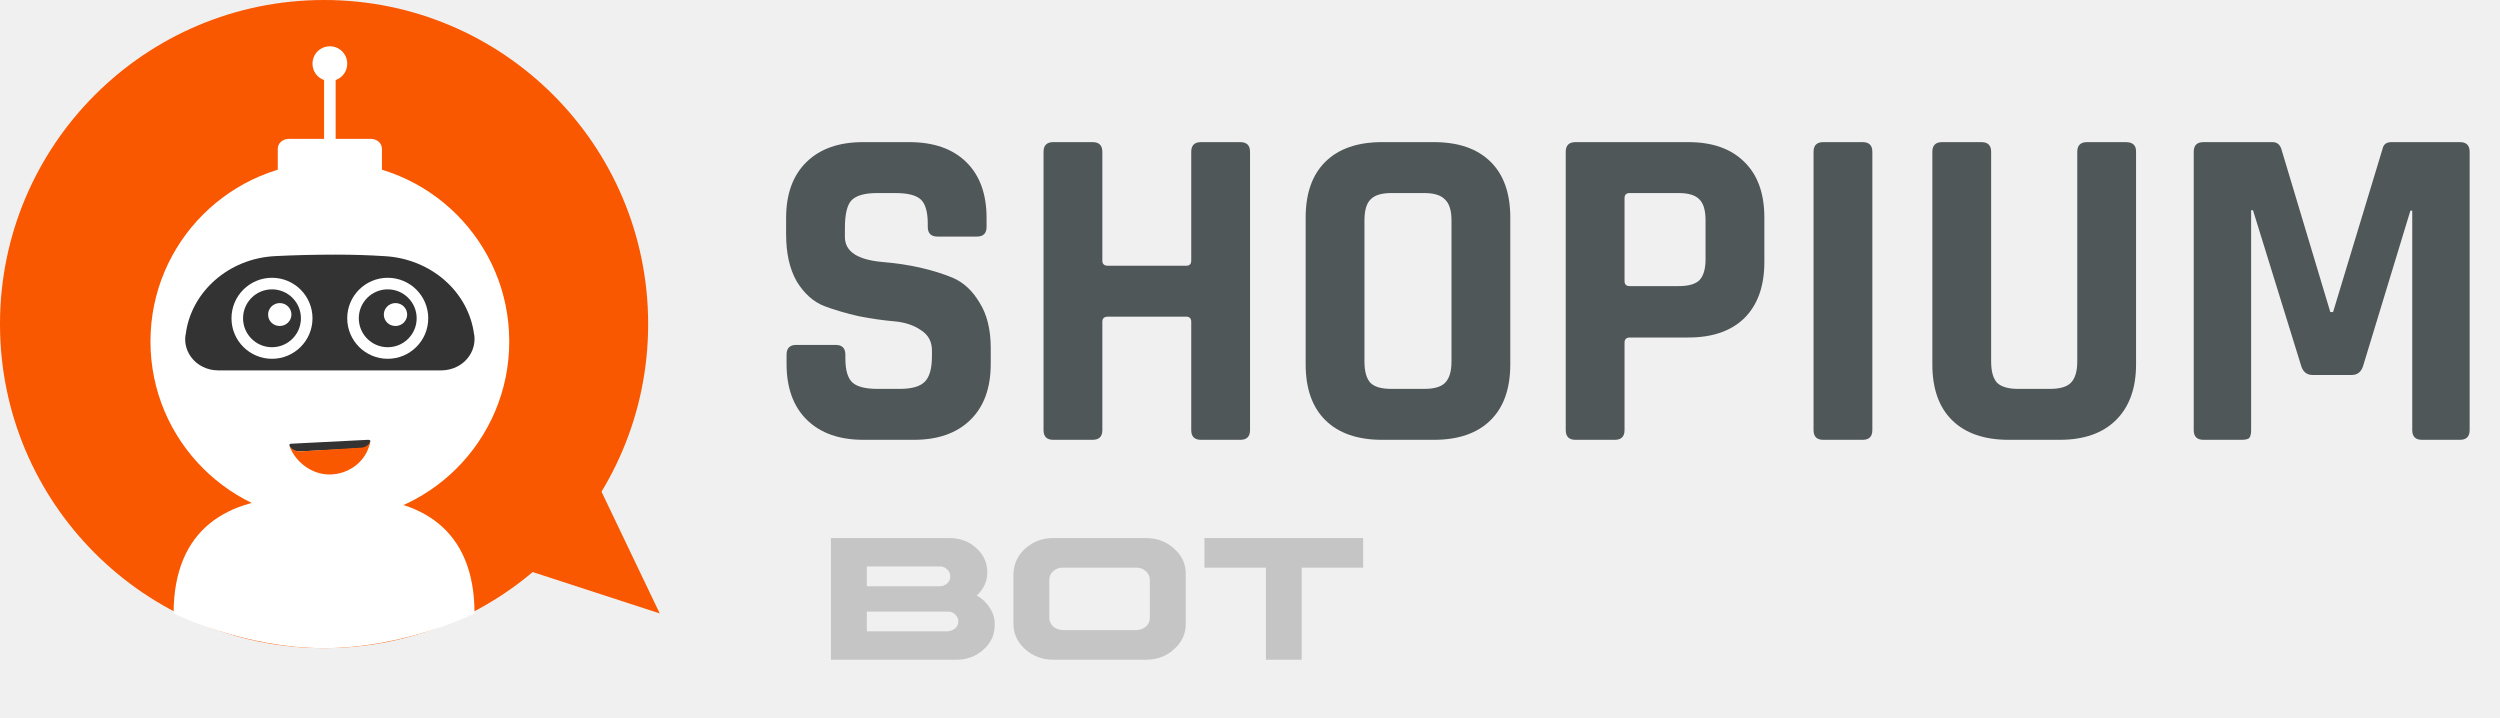
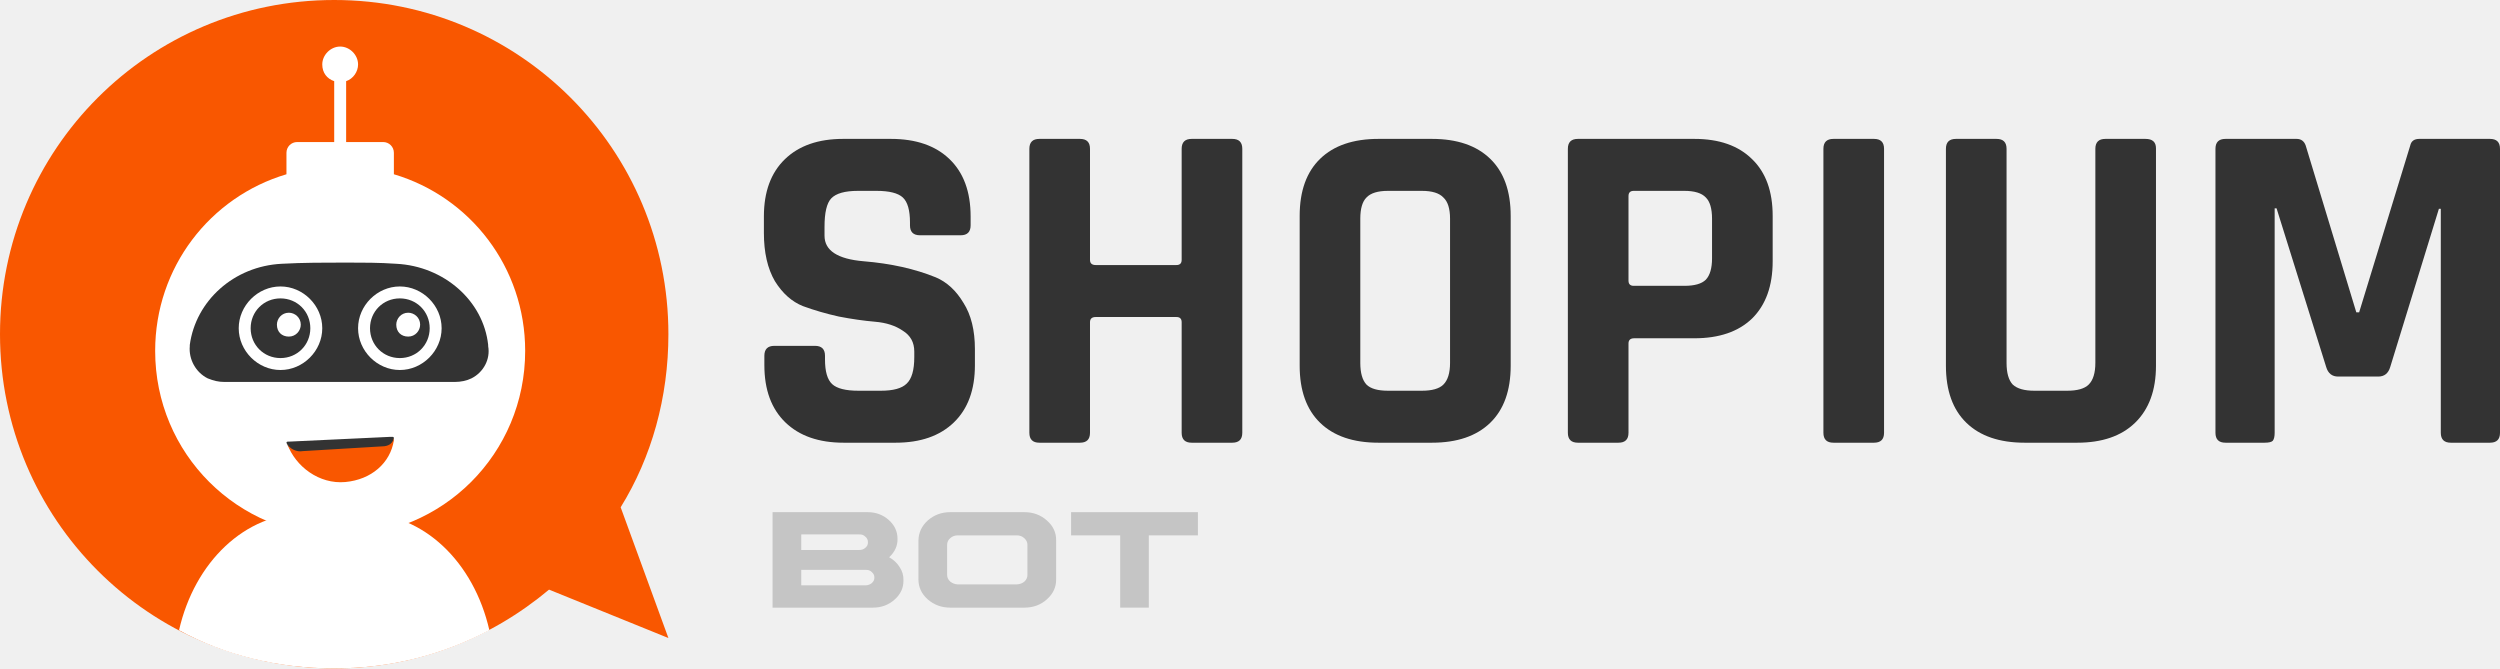
- <svg xmlns="http://www.w3.org/2000/svg" width="216" height="62" viewBox="0 0 216 62" fill="none">
-   <path d="M56 28C56 43.464 43.464 56 28 56C12.536 56 0 43.464 0 28C0 12.536 12.536 0 28 0C43.464 0 56 12.536 56 28Z" fill="#F95700" />
-   <circle cx="28.5" cy="29.5" r="15.5" fill="white" />
-   <path d="M25.661 43C19.797 43 15 45.588 15 53C15 53 21 56 28 56C35 56 41 53 41 53C41 45.588 36.203 43 30.339 43H25.661Z" fill="white" />
-   <path d="M39.496 31.675C39.078 31.892 38.596 32 38.135 32H18.849C18.368 32 17.907 31.892 17.488 31.675C16.462 31.154 15.876 30.069 16.022 28.985L16.043 28.898C16.504 25.21 19.75 22.347 23.728 22.13C25.404 22.043 27.183 22 29.026 22C30.471 22 31.853 22.043 33.214 22.13C37.214 22.347 40.481 25.189 40.962 28.898C40.962 28.92 40.983 28.985 40.983 28.985C41.109 30.091 40.523 31.154 39.496 31.675Z" fill="#333333" />
-   <path d="M36.5 27.5C36.5 29.157 35.157 30.5 33.5 30.5C31.843 30.5 30.5 29.157 30.5 27.5C30.5 25.843 31.843 24.5 33.5 24.5C35.157 24.5 36.5 25.843 36.5 27.5Z" fill="#333333" stroke="white" />
-   <path d="M35.18 27.176C35.18 27.709 34.74 28.165 34.172 28.165C33.603 28.165 33.163 27.734 33.163 27.176C33.163 26.643 33.603 26.186 34.172 26.186C34.74 26.186 35.18 26.643 35.18 27.176Z" fill="white" />
-   <path d="M26.5 27.5C26.5 29.157 25.157 30.5 23.5 30.5C21.843 30.5 20.5 29.157 20.5 27.5C20.5 25.843 21.843 24.5 23.5 24.5C25.157 24.5 26.5 25.843 26.5 27.5Z" fill="#333333" stroke="white" />
-   <path d="M25.18 27.176C25.18 27.709 24.74 28.165 24.172 28.165C23.603 28.165 23.163 27.734 23.163 27.176C23.163 26.643 23.603 26.186 24.172 26.186C24.74 26.186 25.18 26.643 25.18 27.176Z" fill="white" />
-   <path d="M29 6H28V13H29V6Z" fill="white" />
-   <path d="M32.054 16H24.946C24.421 16 24 15.621 24 15.147V12.853C24 12.379 24.421 12 24.946 12H32.054C32.579 12 33 12.379 33 12.853V15.147C33 15.621 32.579 16 32.054 16Z" fill="white" />
-   <path d="M30 5.5C30 6.333 29.333 7 28.5 7C27.667 7 27 6.333 27 5.5C27 4.667 27.667 4 28.5 4C29.333 4 30 4.667 30 5.5Z" fill="white" />
-   <path d="M31.931 38.361C31.886 38.566 31.611 38.709 31.245 38.733L25.984 38.997C25.595 39.021 25.229 38.901 25.114 38.709C25.069 38.625 25.023 38.541 25 38.444C25 38.42 25 38.396 25.046 38.372C25.069 38.348 25.114 38.336 25.16 38.336L31.794 38C31.84 38 31.886 38 31.931 38.024C31.977 38.036 32 38.06 32 38.084C32 38.18 31.954 38.277 31.931 38.361Z" fill="#333333" />
-   <path d="M32 38C31.836 39.547 30.502 40.832 28.769 40.984C27.06 41.137 25.515 39.959 25 38.5C25.14 38.805 25.625 39.044 26 39L31.251 38.675C31.649 38.632 31.977 38.37 32 38Z" fill="#F95700" />
-   <path d="M51.261 41L57 53L45 49.093L51.261 41Z" fill="#F95700" />
-   <path d="M71.791 46.488V57H82.637C83.551 57 84.33 56.707 84.975 56.121C85.631 55.535 85.953 54.826 85.941 53.994C85.959 53.467 85.821 52.98 85.528 52.535C85.247 52.078 84.869 51.718 84.394 51.454C85.01 50.874 85.311 50.2 85.3 49.433C85.3 48.618 84.983 47.924 84.351 47.35C83.718 46.775 82.953 46.488 82.057 46.488H71.791ZM74.894 48.94H81.16C81.424 48.923 81.644 49.005 81.819 49.187C82.013 49.345 82.106 49.55 82.101 49.802C82.112 50.042 82.022 50.244 81.828 50.408C81.652 50.572 81.43 50.654 81.16 50.654H74.894V48.94ZM74.894 52.843H81.855C82.124 52.825 82.347 52.907 82.522 53.089C82.716 53.259 82.807 53.461 82.795 53.695C82.807 53.918 82.716 54.117 82.522 54.293C82.347 54.445 82.124 54.53 81.855 54.548H74.894V52.843ZM90.995 46.488C90.064 46.488 89.255 46.793 88.569 47.402C87.913 48.012 87.576 48.75 87.559 49.617V53.88C87.559 54.741 87.893 55.477 88.561 56.086C89.246 56.695 90.058 57 90.995 57H99.002C99.969 57 100.78 56.698 101.437 56.095C102.122 55.48 102.459 54.741 102.447 53.88V49.617C102.465 48.75 102.131 48.012 101.445 47.402C100.777 46.793 99.963 46.488 99.002 46.488H90.995ZM91.821 49.046H98.185C98.507 49.04 98.779 49.143 99.002 49.353C99.231 49.553 99.345 49.802 99.345 50.101V53.388C99.351 53.675 99.239 53.924 99.011 54.135C98.794 54.322 98.519 54.425 98.185 54.442H91.821C91.505 54.425 91.232 54.322 91.004 54.135C90.775 53.924 90.661 53.675 90.661 53.388V50.101C90.661 49.802 90.772 49.553 90.995 49.353C91.23 49.143 91.505 49.04 91.821 49.046ZM104.064 46.488V49.046H109.373V57H112.467V49.046H117.775V46.488H104.064Z" fill="#C5C5C5" />
-   <path d="M67.96 31.44V30.64C67.96 30.08 68.24 29.8 68.8 29.8H72.2C72.76 29.8 73.04 30.08 73.04 30.64V30.96C73.04 31.973 73.24 32.667 73.64 33.04C74.04 33.413 74.773 33.6 75.84 33.6H77.72C78.76 33.6 79.48 33.4 79.88 33C80.307 32.6 80.52 31.853 80.52 30.76V30.28C80.52 29.507 80.2 28.92 79.56 28.52C78.947 28.093 78.173 27.84 77.24 27.76C76.307 27.68 75.293 27.533 74.2 27.32C73.133 27.08 72.133 26.787 71.2 26.44C70.267 26.067 69.48 25.36 68.84 24.32C68.227 23.253 67.92 21.893 67.92 20.24V18.84C67.92 16.76 68.507 15.147 69.68 14C70.853 12.853 72.48 12.28 74.56 12.28H78.56C80.667 12.28 82.307 12.853 83.48 14C84.653 15.147 85.24 16.76 85.24 18.84V19.6C85.24 20.16 84.96 20.44 84.4 20.44H81C80.44 20.44 80.16 20.16 80.16 19.6V19.36C80.16 18.32 79.96 17.613 79.56 17.24C79.16 16.867 78.427 16.68 77.36 16.68H75.8C74.707 16.68 73.96 16.893 73.56 17.32C73.187 17.72 73 18.52 73 19.72V20.48C73 21.733 74.093 22.453 76.28 22.64C78.547 22.827 80.56 23.28 82.32 24C83.253 24.4 84.027 25.12 84.64 26.16C85.28 27.173 85.6 28.48 85.6 30.08V31.44C85.6 33.52 85.013 35.133 83.84 36.28C82.667 37.427 81.04 38 78.96 38H74.6C72.52 38 70.893 37.427 69.72 36.28C68.547 35.133 67.96 33.52 67.96 31.44ZM94.403 38H91.002C90.442 38 90.162 37.72 90.162 37.16V13.12C90.162 12.56 90.442 12.28 91.002 12.28H94.403C94.963 12.28 95.243 12.56 95.243 13.12V22.52C95.243 22.813 95.403 22.96 95.722 22.96H102.483C102.776 22.96 102.923 22.813 102.923 22.52V13.12C102.923 12.56 103.203 12.28 103.763 12.28H107.163C107.723 12.28 108.003 12.56 108.003 13.12V37.16C108.003 37.72 107.723 38 107.163 38H103.763C103.203 38 102.923 37.72 102.923 37.16V27.8C102.923 27.507 102.776 27.36 102.483 27.36H95.722C95.403 27.36 95.243 27.507 95.243 27.8V37.16C95.243 37.72 94.963 38 94.403 38ZM120.209 33.6H123.049C123.903 33.6 124.503 33.427 124.849 33.08C125.223 32.707 125.409 32.093 125.409 31.24V19.04C125.409 18.187 125.223 17.587 124.849 17.24C124.503 16.867 123.903 16.68 123.049 16.68H120.209C119.356 16.68 118.756 16.867 118.409 17.24C118.063 17.587 117.889 18.187 117.889 19.04V31.24C117.889 32.093 118.063 32.707 118.409 33.08C118.756 33.427 119.356 33.6 120.209 33.6ZM123.889 38H119.409C117.303 38 115.676 37.44 114.529 36.32C113.383 35.2 112.809 33.587 112.809 31.48V18.8C112.809 16.693 113.383 15.08 114.529 13.96C115.676 12.84 117.303 12.28 119.409 12.28H123.889C125.996 12.28 127.623 12.84 128.769 13.96C129.916 15.08 130.489 16.693 130.489 18.8V31.48C130.489 33.587 129.916 35.2 128.769 36.32C127.623 37.44 125.996 38 123.889 38ZM139.52 38H136.12C135.56 38 135.28 37.72 135.28 37.16V13.12C135.28 12.56 135.56 12.28 136.12 12.28H145.88C147.96 12.28 149.573 12.853 150.72 14C151.866 15.12 152.44 16.72 152.44 18.8V22.64C152.44 24.72 151.866 26.333 150.72 27.48C149.573 28.6 147.96 29.16 145.88 29.16H140.84C140.52 29.16 140.36 29.307 140.36 29.6V37.16C140.36 37.72 140.08 38 139.52 38ZM140.8 24.72H145.04C145.893 24.72 146.493 24.547 146.84 24.2C147.186 23.827 147.36 23.227 147.36 22.4V19.04C147.36 18.187 147.186 17.587 146.84 17.24C146.493 16.867 145.893 16.68 145.04 16.68H140.8C140.506 16.68 140.36 16.827 140.36 17.12V24.28C140.36 24.573 140.506 24.72 140.8 24.72ZM161.771 13.12V37.16C161.771 37.72 161.491 38 160.931 38H157.531C156.971 38 156.691 37.72 156.691 37.16V13.12C156.691 12.56 156.971 12.28 157.531 12.28H160.931C161.491 12.28 161.771 12.56 161.771 13.12ZM180.315 12.28H183.675C184.261 12.28 184.555 12.547 184.555 13.08V31.48C184.555 33.56 183.968 35.173 182.795 36.32C181.648 37.44 180.035 38 177.955 38H173.555C171.448 38 169.821 37.44 168.675 36.32C167.528 35.2 166.955 33.587 166.955 31.48V13.12C166.955 12.56 167.235 12.28 167.795 12.28H171.195C171.755 12.28 172.035 12.56 172.035 13.12V31.24C172.035 32.093 172.208 32.707 172.555 33.08C172.928 33.427 173.528 33.6 174.355 33.6H177.115C177.968 33.6 178.568 33.427 178.915 33.08C179.288 32.707 179.475 32.093 179.475 31.24V13.12C179.475 12.56 179.755 12.28 180.315 12.28ZM206.618 12.28H212.538C213.098 12.28 213.378 12.56 213.378 13.12V37.16C213.378 37.72 213.098 38 212.538 38H209.258C208.698 38 208.418 37.72 208.418 37.16V18.2H208.258L204.178 31.6C204.018 32.133 203.684 32.4 203.178 32.4H199.818C199.311 32.4 198.978 32.133 198.818 31.6L194.658 18.16H194.498V37.16C194.498 37.48 194.444 37.707 194.338 37.84C194.231 37.947 194.004 38 193.658 38H190.378C189.818 38 189.538 37.72 189.538 37.16V13.12C189.538 12.56 189.818 12.28 190.378 12.28H196.338C196.711 12.28 196.964 12.467 197.098 12.84L201.338 26.96H201.578L205.858 12.84C205.938 12.467 206.191 12.28 206.618 12.28Z" fill="#505759" />
+ <svg xmlns="http://www.w3.org/2000/svg" width="288" height="77" viewBox="0 0 288 77" fill="none">
+   <path d="M77 73.5L71.5 58.438C75.075 52.663 77 45.788 77 38.5C77 17.188 59.812 0 38.5 0C17.188 0 0 17.188 0 38.5C0 59.812 17.188 77 38.5 77C47.987 77 56.513 73.562 63.25 67.925L77 73.5Z" fill="#F95700" />
+   <path d="M45.375 20.075V17.6C45.375 16.913 44.825 16.363 44.138 16.363H39.875V9.35C40.7 9.075 41.25 8.25 41.25 7.425C41.25 6.325 40.288 5.363 39.188 5.363C38.087 5.363 37.125 6.325 37.125 7.425C37.125 8.388 37.675 9.075 38.5 9.35V16.363H34.237C33.55 16.363 33 16.913 33 17.6V20.075C24.2 22.688 17.875 30.8 17.875 40.425C17.875 52.25 27.363 61.737 39.188 61.737C51.013 61.737 60.5 52.25 60.5 40.425C60.5 30.8 54.175 22.688 45.375 20.075Z" fill="white" />
+   <path d="M56.375 72.6C50.875 75.487 44.962 77 38.5 77C32.038 77 25.85 75.487 20.625 72.6C22.413 64.763 28.188 59.125 35.2 59.125H41.8C48.812 59.125 54.587 64.763 56.375 72.6Z" fill="white" />
+   <path d="M54.312 43.587C53.763 43.862 53.075 44 52.388 44H25.85C25.163 44 24.613 43.862 23.925 43.587C22.55 42.9 21.725 41.388 21.863 39.875V39.737C22.55 34.65 26.95 30.663 32.45 30.387C34.925 30.25 37.4 30.25 39.875 30.25C41.8 30.25 43.725 30.25 45.65 30.387C51.15 30.663 55.688 34.65 56.237 39.737V39.875C56.513 41.388 55.688 42.9 54.312 43.587Z" fill="#333333" />
+   <path d="M50.187 37.812C50.187 40.15 48.4 41.938 46.062 41.938C43.725 41.938 41.937 40.15 41.937 37.812C41.937 35.475 43.725 33.688 46.062 33.688C48.4 33.688 50.187 35.475 50.187 37.812Z" fill="#333333" />
+   <path d="M46.062 42.625C43.45 42.625 41.25 40.425 41.25 37.812C41.25 35.2 43.45 33 46.062 33C48.675 33 50.875 35.2 50.875 37.812C50.875 40.425 48.675 42.625 46.062 42.625ZM46.062 34.375C44.137 34.375 42.625 35.888 42.625 37.812C42.625 39.737 44.137 41.25 46.062 41.25C47.987 41.25 49.5 39.737 49.5 37.812C49.5 35.888 47.987 34.375 46.062 34.375Z" fill="white" />
+   <path d="M48.4 37.4C48.4 38.087 47.85 38.775 47.025 38.775C46.2 38.775 45.65 38.225 45.65 37.4C45.65 36.712 46.2 36.025 47.025 36.025C47.712 36.025 48.4 36.575 48.4 37.4Z" fill="white" />
+   <path d="M36.438 37.812C36.438 40.15 34.65 41.938 32.313 41.938C29.975 41.938 28.188 40.15 28.188 37.812C28.188 35.475 29.975 33.688 32.313 33.688C34.65 33.688 36.438 35.475 36.438 37.812Z" fill="#333333" />
+   <path d="M32.312 42.625C29.7 42.625 27.5 40.425 27.5 37.812C27.5 35.2 29.7 33 32.312 33C34.925 33 37.125 35.2 37.125 37.812C37.125 40.425 34.925 42.625 32.312 42.625ZM32.312 34.375C30.387 34.375 28.875 35.888 28.875 37.812C28.875 39.737 30.387 41.25 32.312 41.25C34.237 41.25 35.75 39.737 35.75 37.812C35.75 35.888 34.237 34.375 32.312 34.375Z" fill="white" />
+   <path d="M34.65 37.4C34.65 38.087 34.1 38.775 33.275 38.775C32.45 38.775 31.9 38.225 31.9 37.4C31.9 36.712 32.45 36.025 33.275 36.025C33.962 36.025 34.65 36.575 34.65 37.4Z" fill="white" />
+   <path d="M34.787 52.388L44.137 51.7C44.825 51.562 45.375 51.013 45.375 50.462C45.375 50.462 45.375 50.325 45.237 50.325C45.1 50.325 45.1 50.325 44.962 50.325L33.275 50.875C33.137 50.875 33.137 50.875 33.137 50.875C33 50.875 33 51.013 33 51.013L33.137 51.288C33.412 51.837 34.237 52.388 34.787 52.388Z" fill="#333333" />
+   <path d="M45.373 50.464C45.236 51.148 44.69 51.422 44.008 51.422L34.865 51.97C34.183 52.107 33.364 51.696 33.091 51.148C34.046 53.75 36.775 55.804 39.778 55.53C42.78 55.256 44.963 53.339 45.373 50.737C45.373 50.737 45.373 50.601 45.373 50.464Z" fill="#F95700" />
+   <path d="M89 59V70H100.557C101.531 70 102.361 69.693 103.048 69.08C103.747 68.467 104.091 67.725 104.078 66.855C104.097 66.303 103.95 65.794 103.638 65.328C103.338 64.85 102.936 64.472 102.43 64.197C103.086 63.59 103.407 62.884 103.395 62.081C103.395 61.229 103.058 60.502 102.383 59.901C101.709 59.3 100.894 59 99.939 59H89ZM92.306 61.566H98.984C99.264 61.548 99.499 61.633 99.686 61.824C99.892 61.989 99.992 62.204 99.986 62.467C99.998 62.719 99.901 62.93 99.695 63.102C99.508 63.274 99.271 63.359 98.984 63.359H92.306V61.566ZM92.306 65.65H99.723C100.011 65.631 100.248 65.717 100.435 65.907C100.641 66.085 100.738 66.296 100.726 66.542C100.738 66.775 100.641 66.983 100.435 67.167C100.248 67.327 100.011 67.416 99.723 67.434H92.306V65.65Z" fill="#C5C5C5" />
+   <path d="M109.463 59C108.471 59 107.609 59.319 106.879 59.956C106.179 60.594 105.82 61.367 105.802 62.274V66.735C105.802 67.636 106.157 68.406 106.869 69.043C107.6 69.681 108.465 70 109.463 70H117.995C119.026 70 119.89 69.684 120.59 69.053C121.32 68.409 121.679 67.636 121.667 66.735V62.274C121.685 61.367 121.33 60.594 120.599 59.956C119.887 59.319 119.019 59 117.995 59H109.463ZM110.344 61.676H117.124C117.468 61.67 117.758 61.778 117.995 61.998C118.239 62.207 118.361 62.467 118.361 62.78V66.22C118.367 66.52 118.248 66.781 118.005 67.002C117.774 67.198 117.48 67.305 117.124 67.324H110.344C110.007 67.305 109.716 67.198 109.473 67.002C109.229 66.781 109.108 66.52 109.108 66.22V62.78C109.108 62.467 109.226 62.207 109.463 61.998C109.713 61.778 110.007 61.67 110.344 61.676Z" fill="#C5C5C5" />
+   <path d="M123.39 59V61.676H129.047V70H132.343V61.676H138V59H123.39Z" fill="#C5C5C5" />
+   <path d="M88.055 42.073V40.984C88.055 40.222 88.44 39.841 89.21 39.841H93.885C94.655 39.841 95.04 40.222 95.04 40.984V41.42C95.04 42.799 95.315 43.742 95.865 44.25C96.415 44.758 97.423 45.012 98.89 45.012H101.475C102.905 45.012 103.895 44.74 104.445 44.196C105.031 43.652 105.325 42.636 105.325 41.148V40.495C105.325 39.442 104.885 38.644 104.005 38.099C103.161 37.519 102.098 37.174 100.815 37.065C99.531 36.956 98.138 36.757 96.635 36.467C95.168 36.14 93.793 35.741 92.51 35.269C91.227 34.761 90.145 33.799 89.265 32.384C88.422 30.933 88 29.082 88 26.832V24.927C88 22.096 88.807 19.901 90.42 18.341C92.033 16.78 94.27 16 97.13 16H102.63C105.526 16 107.781 16.78 109.395 18.341C111.008 19.901 111.815 22.096 111.815 24.927V25.961C111.815 26.723 111.43 27.104 110.66 27.104H105.985C105.215 27.104 104.83 26.723 104.83 25.961V25.634C104.83 24.219 104.555 23.258 104.005 22.75C103.455 22.242 102.446 21.988 100.98 21.988H98.835C97.332 21.988 96.305 22.278 95.755 22.858C95.242 23.403 94.985 24.491 94.985 26.124V27.159C94.985 28.864 96.488 29.844 99.495 30.098C102.611 30.352 105.38 30.969 107.8 31.949C109.083 32.493 110.146 33.473 110.99 34.888C111.87 36.267 112.31 38.045 112.31 40.222V42.073C112.31 44.904 111.503 47.099 109.89 48.659C108.276 50.22 106.04 51 103.18 51H97.185C94.325 51 92.088 50.22 90.475 48.659C88.862 47.099 88.055 44.904 88.055 42.073Z" fill="#333333" />
+   <path d="M124.413 51H119.738C118.968 51 118.583 50.619 118.583 49.857V17.143C118.583 16.381 118.968 16 119.738 16H124.413C125.183 16 125.568 16.381 125.568 17.143V29.935C125.568 30.334 125.788 30.533 126.228 30.533H135.522C135.926 30.533 136.127 30.334 136.127 29.935V17.143C136.127 16.381 136.512 16 137.282 16H141.957C142.727 16 143.112 16.381 143.112 17.143V49.857C143.112 50.619 142.727 51 141.957 51H137.282C136.512 51 136.127 50.619 136.127 49.857V37.12C136.127 36.721 135.926 36.521 135.522 36.521H126.228C125.788 36.521 125.568 36.721 125.568 37.12V49.857C125.568 50.619 125.183 51 124.413 51Z" fill="#333333" />
+   <path d="M159.896 45.012H163.801C164.975 45.012 165.8 44.777 166.276 44.305C166.79 43.797 167.046 42.962 167.046 41.801V25.199C167.046 24.038 166.79 23.221 166.276 22.75C165.8 22.242 164.975 21.988 163.801 21.988H159.896C158.723 21.988 157.898 22.242 157.421 22.75C156.945 23.221 156.706 24.038 156.706 25.199V41.801C156.706 42.962 156.945 43.797 157.421 44.305C157.898 44.777 158.723 45.012 159.896 45.012ZM164.956 51H158.796C155.9 51 153.663 50.238 152.087 48.714C150.51 47.19 149.722 44.994 149.722 42.127V24.872C149.722 22.006 150.51 19.81 152.087 18.286C153.663 16.762 155.9 16 158.796 16H164.956C167.853 16 170.09 16.762 171.666 18.286C173.243 19.81 174.031 22.006 174.031 24.872V42.127C174.031 44.994 173.243 47.19 171.666 48.714C170.09 50.238 167.853 51 164.956 51Z" fill="#333333" />
+   <path d="M186.448 51H181.773C181.003 51 180.618 50.619 180.618 49.857V17.143C180.618 16.381 181.003 16 181.773 16H195.192C198.052 16 200.271 16.78 201.847 18.341C203.424 19.865 204.212 22.042 204.212 24.872V30.098C204.212 32.928 203.424 35.124 201.847 36.684C200.271 38.208 198.052 38.97 195.192 38.97H188.263C187.823 38.97 187.603 39.17 187.603 39.569V49.857C187.603 50.619 187.218 51 186.448 51ZM188.208 32.928H194.037C195.211 32.928 196.036 32.693 196.512 32.221C196.989 31.713 197.227 30.896 197.227 29.771V25.199C197.227 24.038 196.989 23.221 196.512 22.75C196.036 22.242 195.211 21.988 194.037 21.988H188.208C187.804 21.988 187.603 22.187 187.603 22.586V32.33C187.603 32.729 187.804 32.928 188.208 32.928Z" fill="#333333" />
+   <path d="M217.042 17.143V49.857C217.042 50.619 216.657 51 215.887 51H211.212C210.442 51 210.057 50.619 210.057 49.857V17.143C210.057 16.381 210.442 16 211.212 16H215.887C216.657 16 217.042 16.381 217.042 17.143Z" fill="#333333" />
+   <path d="M242.54 16H247.159C247.966 16 248.369 16.363 248.369 17.089V42.127C248.369 44.958 247.563 47.153 245.949 48.714C244.373 50.238 242.155 51 239.295 51H233.245C230.348 51 228.112 50.238 226.535 48.714C224.958 47.19 224.17 44.994 224.17 42.127V17.143C224.17 16.381 224.555 16 225.325 16H230C230.77 16 231.155 16.381 231.155 17.143V41.801C231.155 42.962 231.393 43.797 231.87 44.305C232.383 44.777 233.208 45.012 234.345 45.012H238.14C239.313 45.012 240.138 44.777 240.615 44.305C241.128 43.797 241.385 42.962 241.385 41.801V17.143C241.385 16.381 241.77 16 242.54 16Z" fill="#333333" />
+   <path d="M278.705 16H286.845C287.615 16 288 16.381 288 17.143V49.857C288 50.619 287.615 51 286.845 51H282.335C281.565 51 281.18 50.619 281.18 49.857V24.056H280.96L275.35 42.291C275.13 43.017 274.672 43.38 273.975 43.38H269.355C268.659 43.38 268.2 43.017 267.98 42.291L262.261 24.002H262.041V49.857C262.041 50.292 261.967 50.601 261.821 50.782C261.674 50.927 261.362 51 260.886 51H256.376C255.606 51 255.221 50.619 255.221 49.857V17.143C255.221 16.381 255.606 16 256.376 16H264.57C265.084 16 265.432 16.254 265.615 16.762L271.445 35.977H271.775L277.66 16.762C277.77 16.254 278.119 16 278.705 16Z" fill="#333333" />
</svg>
